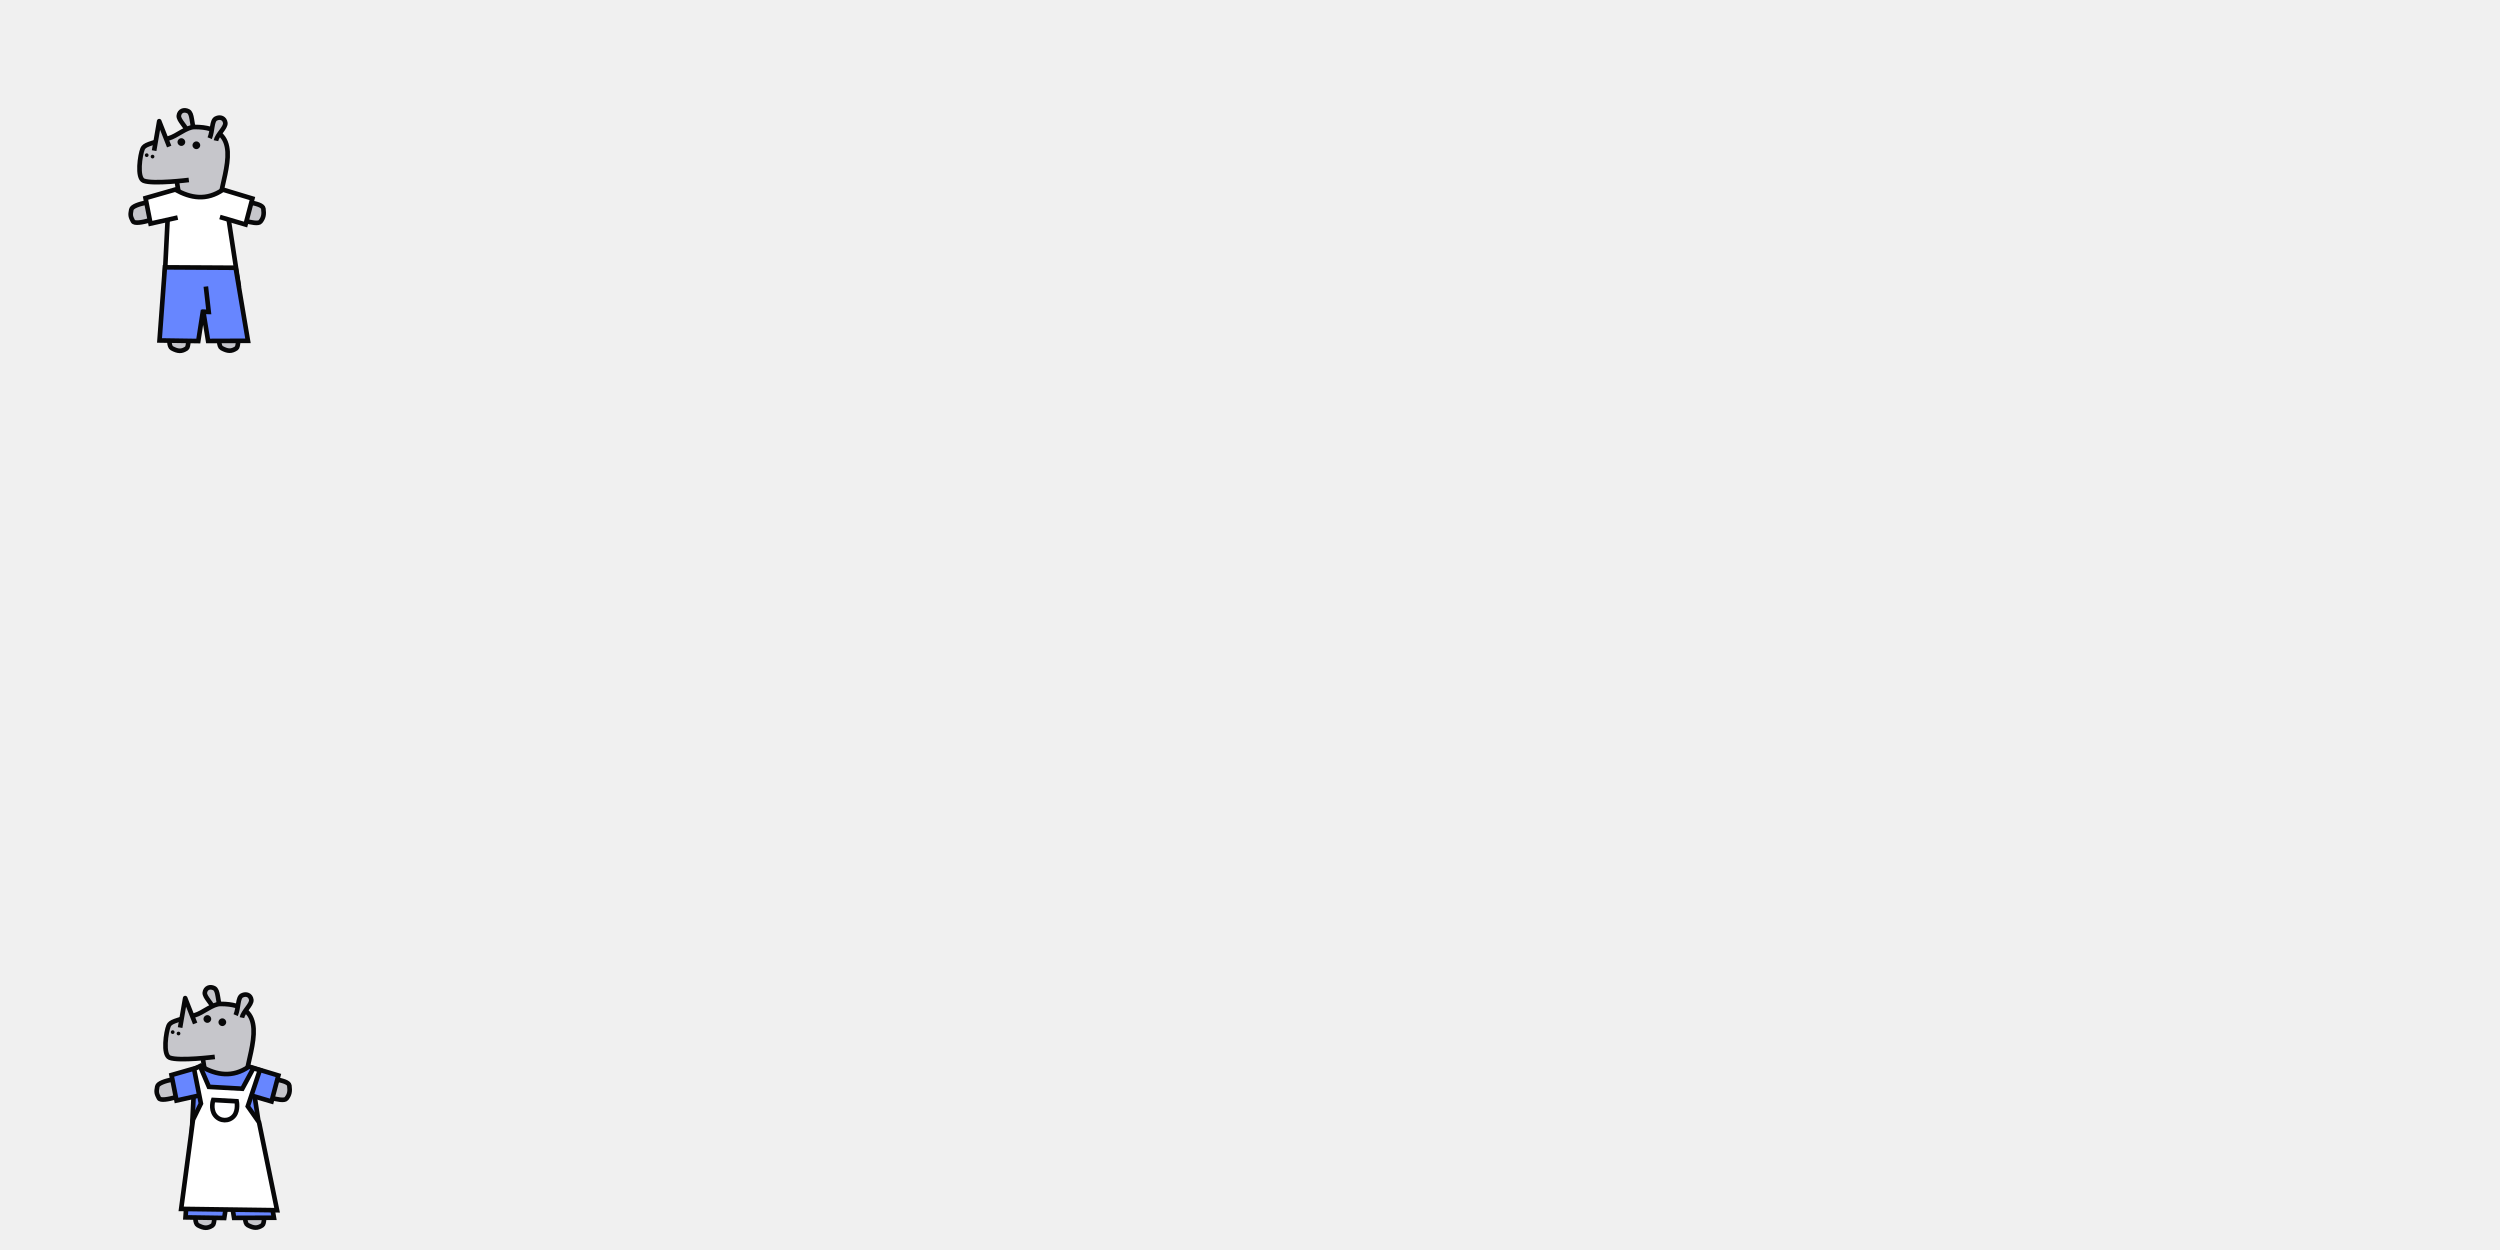
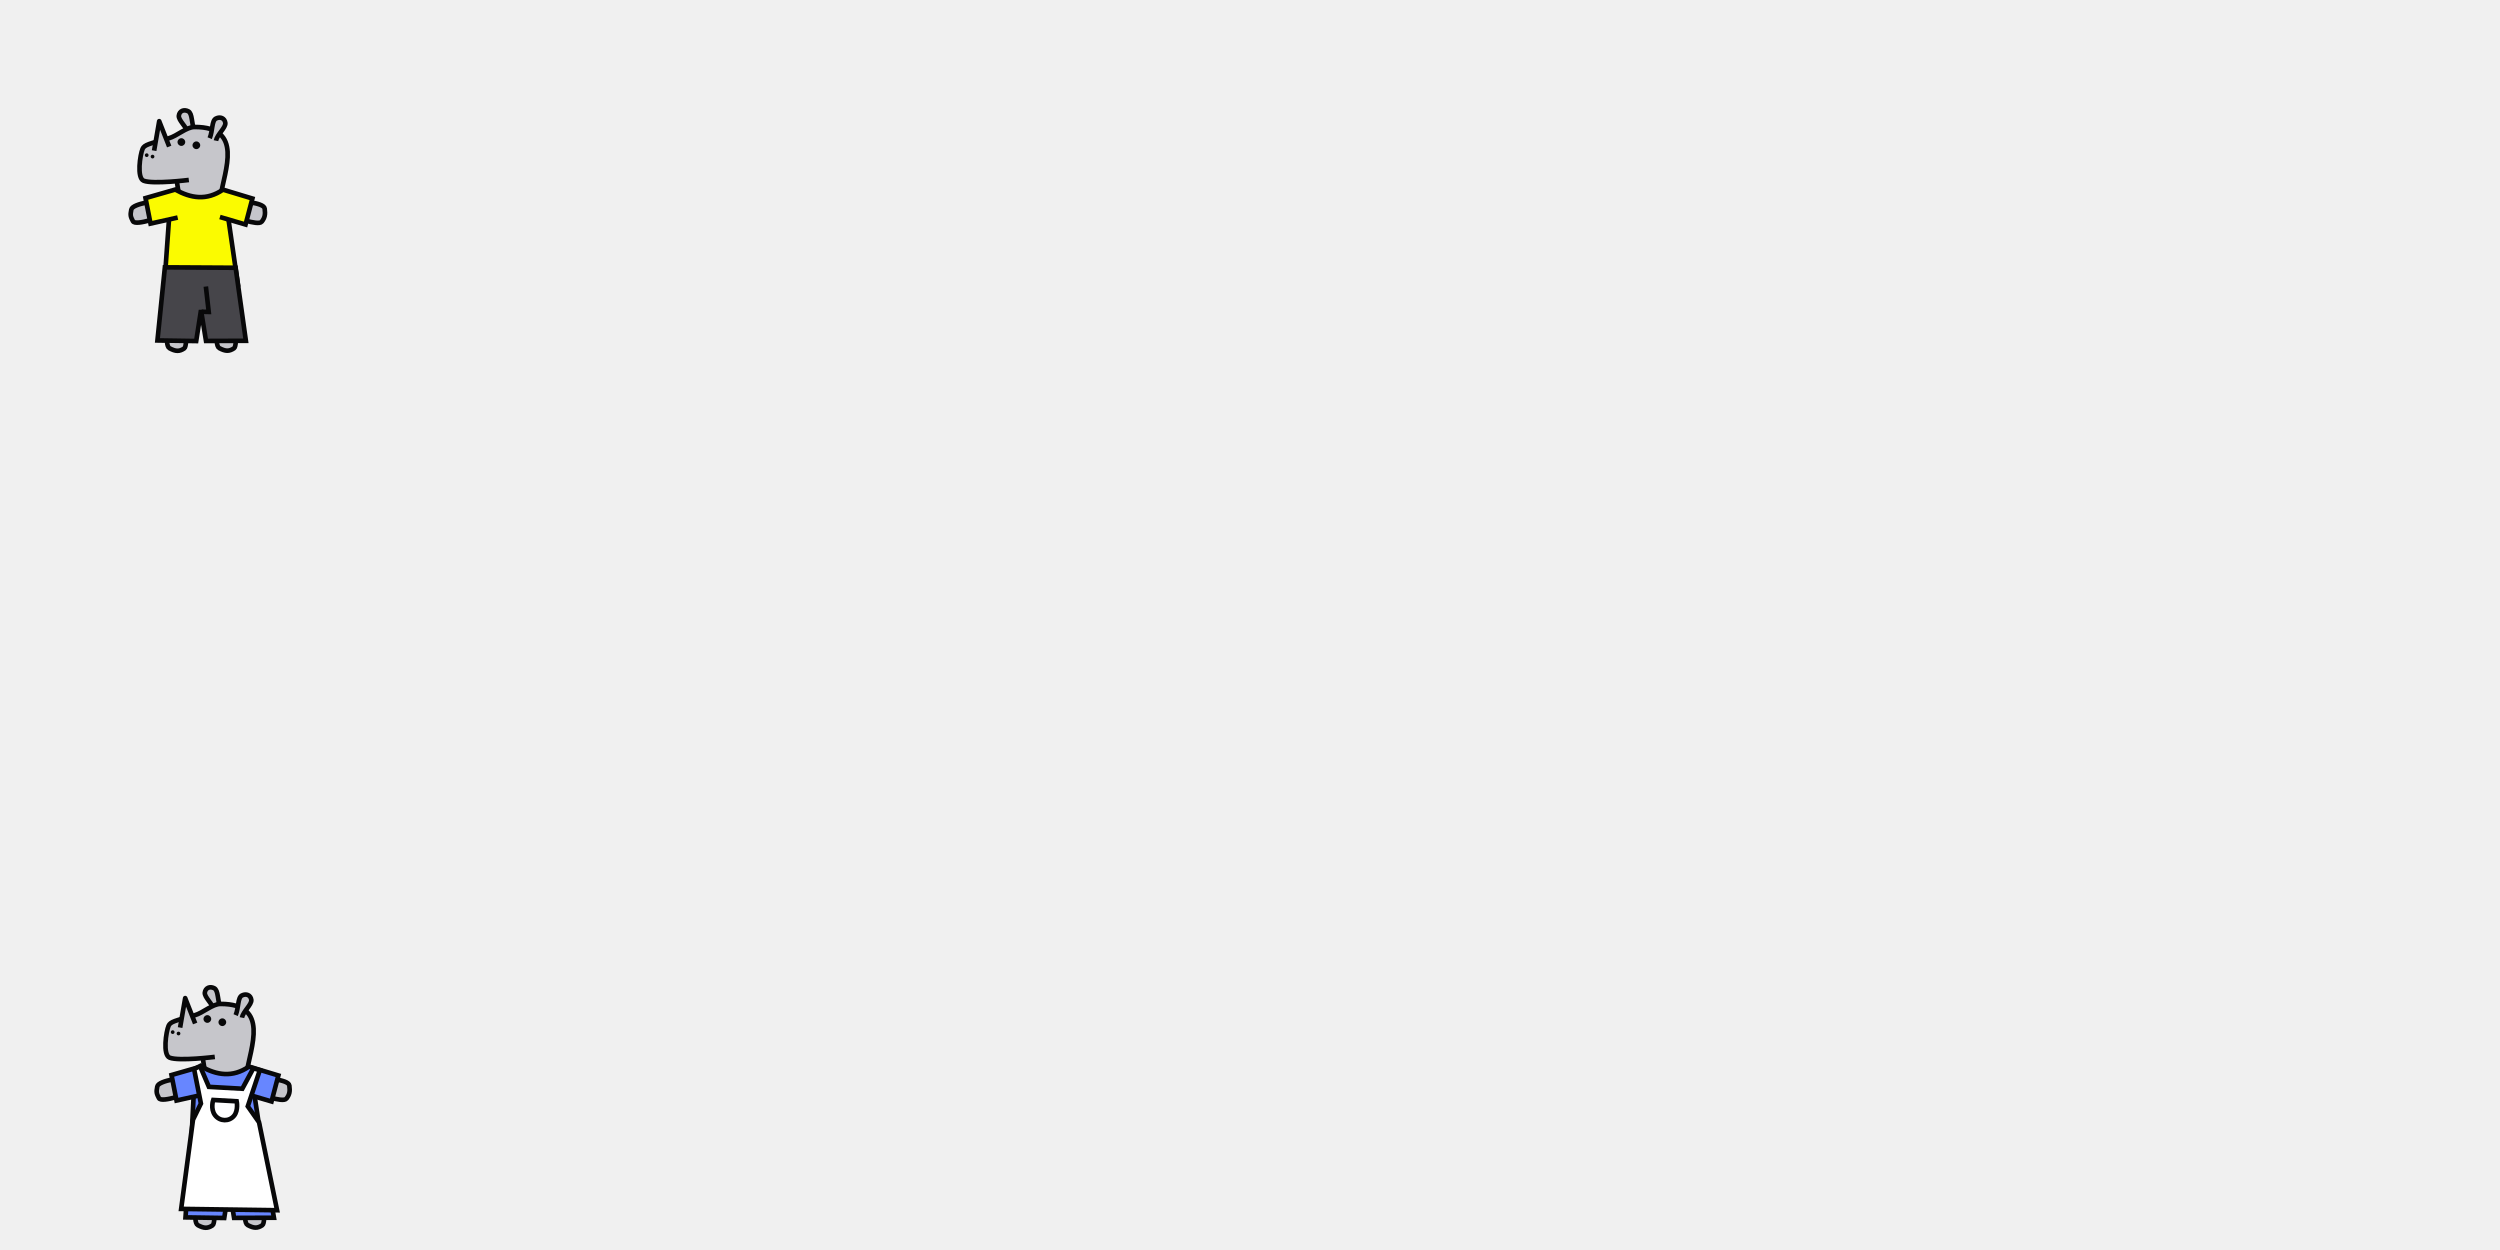
<svg xmlns="http://www.w3.org/2000/svg" xmlns:xlink="http://www.w3.org/1999/xlink" width="6480" height="3240" viewBox="0 0 540 270" version="1.1" id="svg1">
  <defs id="defs1">
    <linearGradient id="swatch44">
      <stop style="stop-color:#ff9ff7;stop-opacity:1;" offset="0" id="stop44" />
    </linearGradient>
    <linearGradient id="swatch43">
      <stop style="stop-color:#ff9ff7;stop-opacity:1;" offset="0" id="stop43" />
    </linearGradient>
    <pattern xlink:href="#pattern12" preserveAspectRatio="xMidYMid" id="pattern15" patternTransform="translate(-4.2089842e-6,-2.1347655e-5)" />
    <pattern xlink:href="#pattern11" preserveAspectRatio="xMidYMid" id="pattern13" patternTransform="translate(-4.2089842e-6,-1.1347656e-5)" />
    <pattern patternUnits="userSpaceOnUse" width="145.163" height="23.961" patternTransform="translate(194.6471,528.9346)" preserveAspectRatio="xMidYMid" id="pattern11">
      <rect style="fill:#ffffff;stroke:#6900e8;stroke-width:12;stroke-dasharray:none" id="rect11-6" width="133.163" height="11.961" x="6" y="6" rx="18" />
    </pattern>
    <pattern patternUnits="userSpaceOnUse" width="145.163" height="23.961" patternTransform="translate(194.6471,528.9346)" preserveAspectRatio="xMidYMid" id="pattern12">
      <rect style="fill:url(#pattern13);stroke:none" width="145.163" height="23.961" x="0" y="0" id="rect12" />
    </pattern>
    <pattern patternUnits="userSpaceOnUse" width="145.163" height="23.961" patternTransform="translate(194.6471,528.9346)" preserveAspectRatio="xMidYMid" id="pattern14">
      <rect style="fill:url(#pattern15);stroke:none" width="145.163" height="23.961" x="0" y="0" id="rect13" />
    </pattern>
    <clipPath clipPathUnits="userSpaceOnUse" id="clipPath34">
      <rect style="fill:none;fill-opacity:1;fill-rule:nonzero;stroke:#080809;stroke-width:3.175;stroke-dasharray:none;stroke-opacity:1" id="rect35" width="282.575" height="354.012" x="1.587" y="15.875" />
    </clipPath>
    <clipPath clipPathUnits="userSpaceOnUse" id="clipPath35">
      <rect style="fill:none;fill-opacity:1;fill-rule:nonzero;stroke:#080809;stroke-width:3.175;stroke-dasharray:none;stroke-opacity:1" id="rect36" width="282.575" height="354.012" x="1.587" y="15.875" />
    </clipPath>
    <clipPath clipPathUnits="userSpaceOnUse" id="clipPath33">
      <rect style="fill:none;fill-opacity:1;fill-rule:nonzero;stroke:#080809;stroke-width:3.175;stroke-dasharray:none;stroke-opacity:1" id="rect34" width="282.575" height="354.012" x="1.587" y="15.875" transform="scale(-1,1)" />
    </clipPath>
    <clipPath clipPathUnits="userSpaceOnUse" id="clipPath32">
      <rect style="fill:none;fill-opacity:1;fill-rule:nonzero;stroke:#080809;stroke-width:3.175;stroke-dasharray:none;stroke-opacity:1" id="rect33" width="282.575" height="354.012" x="1.587" y="15.875" />
    </clipPath>
  </defs>
  <g id="layer1">
    <path style="fill:#c6c6cb;fill-opacity:1;fill-rule:nonzero;stroke:#080809;stroke-width:1;stroke-dasharray:none;stroke-opacity:1" d="m 34.582,43.298 c 0,0 -5.927,0.562 -6.222,1.973 -0.265,1.265 -0.132,1.56 0.357,2.513 0.587,1.144 6.901,-1.265 6.901,-1.265" id="path82-7" />
-     <path style="fill:#c6c6cb;fill-opacity:1;fill-rule:nonzero;stroke:#080809;stroke-width:1;stroke-dasharray:none;stroke-opacity:1" d="m 37.15,68.579 c 0,0 -1.292,5.964 -0.023,6.645 1.323,0.71 2.116,0.751 3.181,0.029 0.803,-0.544 0.208,-7.013 0.208,-7.013" id="path82-2-9" />
-     <path style="fill:#c6c6cb;fill-opacity:1;fill-rule:nonzero;stroke:#080809;stroke-width:1;stroke-dasharray:none;stroke-opacity:1" d="m 47.904,68.551 c 0,0 -1.293,5.964 -0.023,6.645 1.323,0.71 2.116,0.751 3.181,0.029 0.803,-0.544 0.208,-7.013 0.208,-7.013" id="path82-2-7-33" />
-     <path style="fill:#c6c6cb;fill-opacity:1;fill-rule:nonzero;stroke:#080809;stroke-width:1;stroke-dasharray:none;stroke-opacity:1" d="m 50.906,43.447 c 0,0 5.788,0.182 5.981,1.61 0.171,1.265 0.044,1.97 -0.634,2.828 -0.797,1.009 -6.381,-1.218 -6.381,-1.218" id="path82-5-3" />
-     <path style="fill:#ffffff;fill-opacity:1;fill-rule:nonzero;stroke:#080809;stroke-width:1;stroke-dasharray:none;stroke-opacity:1" d="m 48.682,42.776 2.847,18.623 -16.021,-0.06 0.925,-18.404 c 4.03,1.153 8.249,0.798 12.249,-0.159 z" id="path56-7-2-0-5" />
-     <path style="fill:#6786ff;fill-opacity:1;fill-rule:nonzero;stroke:#080809;stroke-width:1;stroke-dasharray:none;stroke-opacity:1" d="m 34.455,73.537 8.373,0.13 1.039,-6.685 1.08,6.666 8.614,-0.032 -2.663,-15.78 -15.282,-0.093 z" id="path55-9-6-4-0" />
+     <path style="fill:#c6c6cb;fill-opacity:1;fill-rule:nonzero;stroke:#080809;stroke-width:1;stroke-dasharray:none;stroke-opacity:1" d="m 36.642,68.579 c 0,0 -1.292,5.964 -0.023,6.645 1.323,0.71 2.116,0.751 3.181,0.029 0.803,-0.544 0.208,-7.013 0.208,-7.013" id="path82-2-9" />
+     <path style="fill:#c6c6cb;fill-opacity:1;fill-rule:nonzero;stroke:#080809;stroke-width:1;stroke-dasharray:none;stroke-opacity:1" d="m 47.396,68.551 c 0,0 -1.293,5.964 -0.023,6.645 1.323,0.71 2.116,0.751 3.181,0.029 0.803,-0.544 0.208,-7.013 0.208,-7.013" id="path82-2-7-33" />
+     <path style="fill:#c6c6cb;fill-opacity:1;fill-rule:nonzero;stroke:#080809;stroke-width:1;stroke-dasharray:none;stroke-opacity:1" d="m 51.189,43.447 c 0,0 5.788,0.182 5.981,1.61 0.171,1.265 0.044,1.97 -0.634,2.828 -0.797,1.009 -6.381,-1.218 -6.381,-1.218" id="path82-5-3" />
+     <path style="fill:#fbfb00;fill-opacity:1;fill-rule:nonzero;stroke:#080809;stroke-width:1;stroke-dasharray:none;stroke-opacity:1" d="m 48.682,42.776 2.697,18.623 -15.871,-0.06 1.32,-18.46 c 4.03,1.153 7.854,0.854 11.854,-0.102 z" id="path56-7-2-0-5" />
+     <path style="fill:#46454a;fill-opacity:1;fill-rule:nonzero;stroke:#080809;stroke-width:1;stroke-dasharray:none;stroke-opacity:1" d="m 34.006,73.537 8.373,0.13 1.039,-6.685 1.08,6.666 8.614,-0.032 -2.215,-15.78 -15.282,-0.093 z" id="path55-9-6-4-0" />
    <path style="fill:none;fill-opacity:1;fill-rule:nonzero;stroke:#080809;stroke-width:1;stroke-dasharray:none;stroke-opacity:1" d="m 43.543,67.342 1.543,0.035 -0.621,-5.486" id="path71-3-2-5" />
    <path style="fill:#c6c6cb;fill-opacity:1;stroke:#080809;stroke-width:1;stroke-linecap:butt;stroke-opacity:1" d="m 42.002,28.281 c -0.675,-1.619 -0.405,-3.778 -1.349,-4.25 -0.945,-0.472 -1.889,-0.068 -2.024,0.945 -0.135,1.012 1.754,2.496 2.024,3.846" id="path5-9" />
    <path style="fill:#c6c6cb;fill-opacity:1;stroke:#080809;stroke-width:1;stroke-linecap:butt;stroke-opacity:1" d="m 40.787,38.872 c 0,0 -7.721,0.96 -9.753,0.171 -1.527,-0.593 -0.78,-5.618 -0.234,-6.892 0.377,-0.879 1.468,-1.115 5.615,-2.266 1.864,-0.518 3.826,-2.456 5.63,-2.456 10.648,0 6.477,9.297 5.567,15.122 l -8.532,2.26 -0.903,-5.749" id="path3" />
-     <path style="fill:#ffffff;fill-opacity:1;fill-rule:nonzero;stroke:#080809;stroke-width:1;stroke-dasharray:none;stroke-opacity:1" d="m 38.375,46.991 -5.86,1.306 -1.082,-5.508 6.417,-1.842 c 3.354,1.878 6.767,2.456 10.317,0.017 l 6.351,1.92 -1.477,5.613 -5.539,-1.625" id="path57-2-5-8-0" />
+     <path style="fill:#fbfb00;fill-opacity:1;fill-rule:nonzero;stroke:#080809;stroke-width:1;stroke-dasharray:none;stroke-opacity:1" d="m 38.375,46.991 -5.86,1.306 -1.082,-5.508 6.417,-1.842 c 3.354,1.878 6.767,2.456 10.317,0.017 l 6.351,1.92 -1.477,5.613 -5.539,-1.625" id="path57-2-5-8-0" />
    <path style="fill:#c6c6cb;fill-opacity:1;stroke:#080809;stroke-width:1;stroke-linecap:butt;stroke-linejoin:round;stroke-opacity:1" d="m 33.291,32.54 1.097,-6.364 2.155,5.477" id="path4" />
    <circle style="fill:#080809;fill-opacity:1;stroke:none;stroke-width:3.975;stroke-dasharray:none;stroke-opacity:1" id="path9-5-7-5-2-3-0" cx="39.176" cy="30.685" r="0.833" />
    <circle style="fill:#080809;fill-opacity:1;stroke:none;stroke-width:3.975;stroke-dasharray:none;stroke-opacity:1" id="path9-5-7-6-7-6-0-47" cx="42.413" cy="31.379" r="0.833" />
    <circle style="fill:#080809;fill-opacity:1;stroke:none;stroke-width:1.927;stroke-dasharray:none;stroke-opacity:1" id="path9-8-2-7" cx="31.689" cy="33.521" r="0.404" />
    <circle style="fill:#080809;fill-opacity:1;stroke:none;stroke-width:1.927;stroke-dasharray:none;stroke-opacity:1" id="path9-8-2-2-5" cx="32.95" cy="33.824" r="0.404" />
    <path style="fill:#c6c6cb;fill-opacity:1;stroke:#080809;stroke-width:1;stroke-linecap:butt;stroke-opacity:1" d="m 45.296,29.85 c 0.675,-1.619 0.405,-3.778 1.349,-4.25 0.945,-0.472 1.889,-0.068 2.024,0.945 0.135,1.012 -1.754,2.496 -2.024,3.846" id="path5" />
    <path style="fill:#c6c6cb;fill-opacity:1;fill-rule:nonzero;stroke:#080809;stroke-width:1;stroke-dasharray:none;stroke-opacity:1" d="m 40.194,232.715 c 0,0 -5.927,0.562 -6.222,1.973 -0.265,1.265 -0.132,1.56 0.357,2.513 0.587,1.144 6.901,-1.265 6.901,-1.265" id="path82-7-2" />
    <path style="fill:#c6c6cb;fill-opacity:1;fill-rule:nonzero;stroke:#080809;stroke-width:1;stroke-dasharray:none;stroke-opacity:1" d="m 42.762,257.996 c 0,0 -1.292,5.964 -0.023,6.645 1.323,0.71 2.116,0.751 3.181,0.029 0.803,-0.544 0.208,-7.013 0.208,-7.013" id="path82-2-9-6" />
    <path style="fill:#c6c6cb;fill-opacity:1;fill-rule:nonzero;stroke:#080809;stroke-width:1;stroke-dasharray:none;stroke-opacity:1" d="m 53.515,257.968 c 0,0 -1.293,5.964 -0.023,6.645 1.323,0.71 2.116,0.751 3.181,0.029 0.803,-0.544 0.208,-7.013 0.208,-7.013" id="path82-2-7-33-8" />
    <path style="fill:#c6c6cb;fill-opacity:1;fill-rule:nonzero;stroke:#080809;stroke-width:1;stroke-dasharray:none;stroke-opacity:1" d="m 56.518,232.865 c 0,0 5.788,0.182 5.981,1.61 0.171,1.265 0.044,1.97 -0.634,2.828 -0.797,1.009 -6.381,-1.218 -6.381,-1.218" id="path82-5-3-5" />
    <path style="fill:#6786ff;fill-opacity:1;fill-rule:nonzero;stroke:#080809;stroke-width:1;stroke-dasharray:none;stroke-opacity:1" d="m 54.294,232.193 2.847,18.623 -16.021,-0.06 0.925,-18.404 c 4.03,1.153 8.249,0.798 12.249,-0.159 z" id="path56-7-2-0-5-5" />
    <path style="fill:#6786ff;fill-opacity:1;fill-rule:nonzero;stroke:#080809;stroke-width:1;stroke-dasharray:none;stroke-opacity:1" d="m 40.066,262.954 8.373,0.13 1.039,-6.685 1.08,6.666 8.614,-0.032 -2.663,-15.78 -15.282,-0.093 z" id="path55-9-6-4-0-9" />
    <path style="fill:none;fill-opacity:1;fill-rule:nonzero;stroke:#080809;stroke-width:1;stroke-dasharray:none;stroke-opacity:1" d="m 49.154,256.759 1.543,0.035 -0.621,-5.486" id="path71-3-2-5-7" />
    <path style="fill:#c6c6cb;fill-opacity:1;stroke:#080809;stroke-width:1;stroke-linecap:butt;stroke-opacity:1" d="m 47.614,217.699 c -0.675,-1.619 -0.405,-3.778 -1.349,-4.25 -0.945,-0.472 -1.889,-0.068 -2.024,0.945 -0.135,1.012 1.754,2.496 2.024,3.846" id="path5-9-7" />
    <path style="fill:#c6c6cb;fill-opacity:1;stroke:#080809;stroke-width:1;stroke-linecap:butt;stroke-opacity:1" d="m 46.399,228.29 c 0,0 -7.721,0.96 -9.753,0.171 -1.527,-0.593 -0.78,-5.618 -0.234,-6.892 0.377,-0.879 1.468,-1.115 5.615,-2.266 1.864,-0.518 3.826,-2.456 5.63,-2.456 10.648,0 6.477,9.297 5.567,15.122 l -8.532,2.26 -0.903,-5.749" id="path3-6" />
    <path style="fill:#6786ff;fill-opacity:1;fill-rule:nonzero;stroke:#080809;stroke-width:1;stroke-dasharray:none;stroke-opacity:1" d="m 43.987,236.409 -5.86,1.306 -1.082,-5.508 6.417,-1.842 c 3.354,1.878 6.767,2.456 10.317,0.017 l 6.351,1.92 -1.477,5.613 -5.539,-1.625" id="path57-2-5-8-0-0" />
    <path style="fill:#c6c6cb;fill-opacity:1;stroke:#080809;stroke-width:1;stroke-linecap:butt;stroke-linejoin:round;stroke-opacity:1" d="m 38.902,221.957 1.097,-6.364 2.155,5.477" id="path4-0" />
    <circle style="fill:#080809;fill-opacity:1;stroke:none;stroke-width:3.975;stroke-dasharray:none;stroke-opacity:1" id="path9-5-7-5-2-3-0-9" cx="44.788" cy="220.102" r="0.833" />
    <circle style="fill:#080809;fill-opacity:1;stroke:none;stroke-width:3.975;stroke-dasharray:none;stroke-opacity:1" id="path9-5-7-6-7-6-0-47-2" cx="48.024" cy="220.797" r="0.833" />
    <circle style="fill:#080809;fill-opacity:1;stroke:none;stroke-width:1.927;stroke-dasharray:none;stroke-opacity:1" id="path9-8-2-7-6" cx="37.3" cy="222.938" r="0.404" />
    <circle style="fill:#080809;fill-opacity:1;stroke:none;stroke-width:1.927;stroke-dasharray:none;stroke-opacity:1" id="path9-8-2-2-5-5" cx="38.561" cy="223.242" r="0.404" />
    <path style="fill:#c6c6cb;fill-opacity:1;stroke:#080809;stroke-width:1;stroke-linecap:butt;stroke-opacity:1" d="m 50.907,219.268 c 0.675,-1.619 0.405,-3.778 1.349,-4.25 0.945,-0.472 1.889,-0.068 2.024,0.945 0.135,1.012 -1.754,2.496 -2.024,3.846" id="path5-1" />
    <path style="fill:#ffffff;fill-opacity:1;stroke:#080809;stroke-width:1;stroke-linecap:round;stroke-dasharray:none;stroke-opacity:1" d="m 41.922,230.918 1.475,7.447 -1.707,3.493 -2.56,19.262 20.717,0.291 -3.894,-18.989 -2.43,-3.455 2.6,-7.816 -1.397,-0.407 -2.386,4.423 -7.216,-0.407 -1.92,-4.481 z" id="path1" />
    <path style="fill:#ffffff;fill-opacity:1;stroke:#080809;stroke-width:1;stroke-linecap:round;stroke-dasharray:none;stroke-opacity:1" d="m 51.124,237.88 c 0,0 0.384,1.933 -0.542,3.099 -1.06,1.335 -3.101,1.287 -4.139,-0.097 -1.038,-1.384 -0.384,-3.289 -0.384,-3.289 z" id="path2" />
  </g>
</svg>
